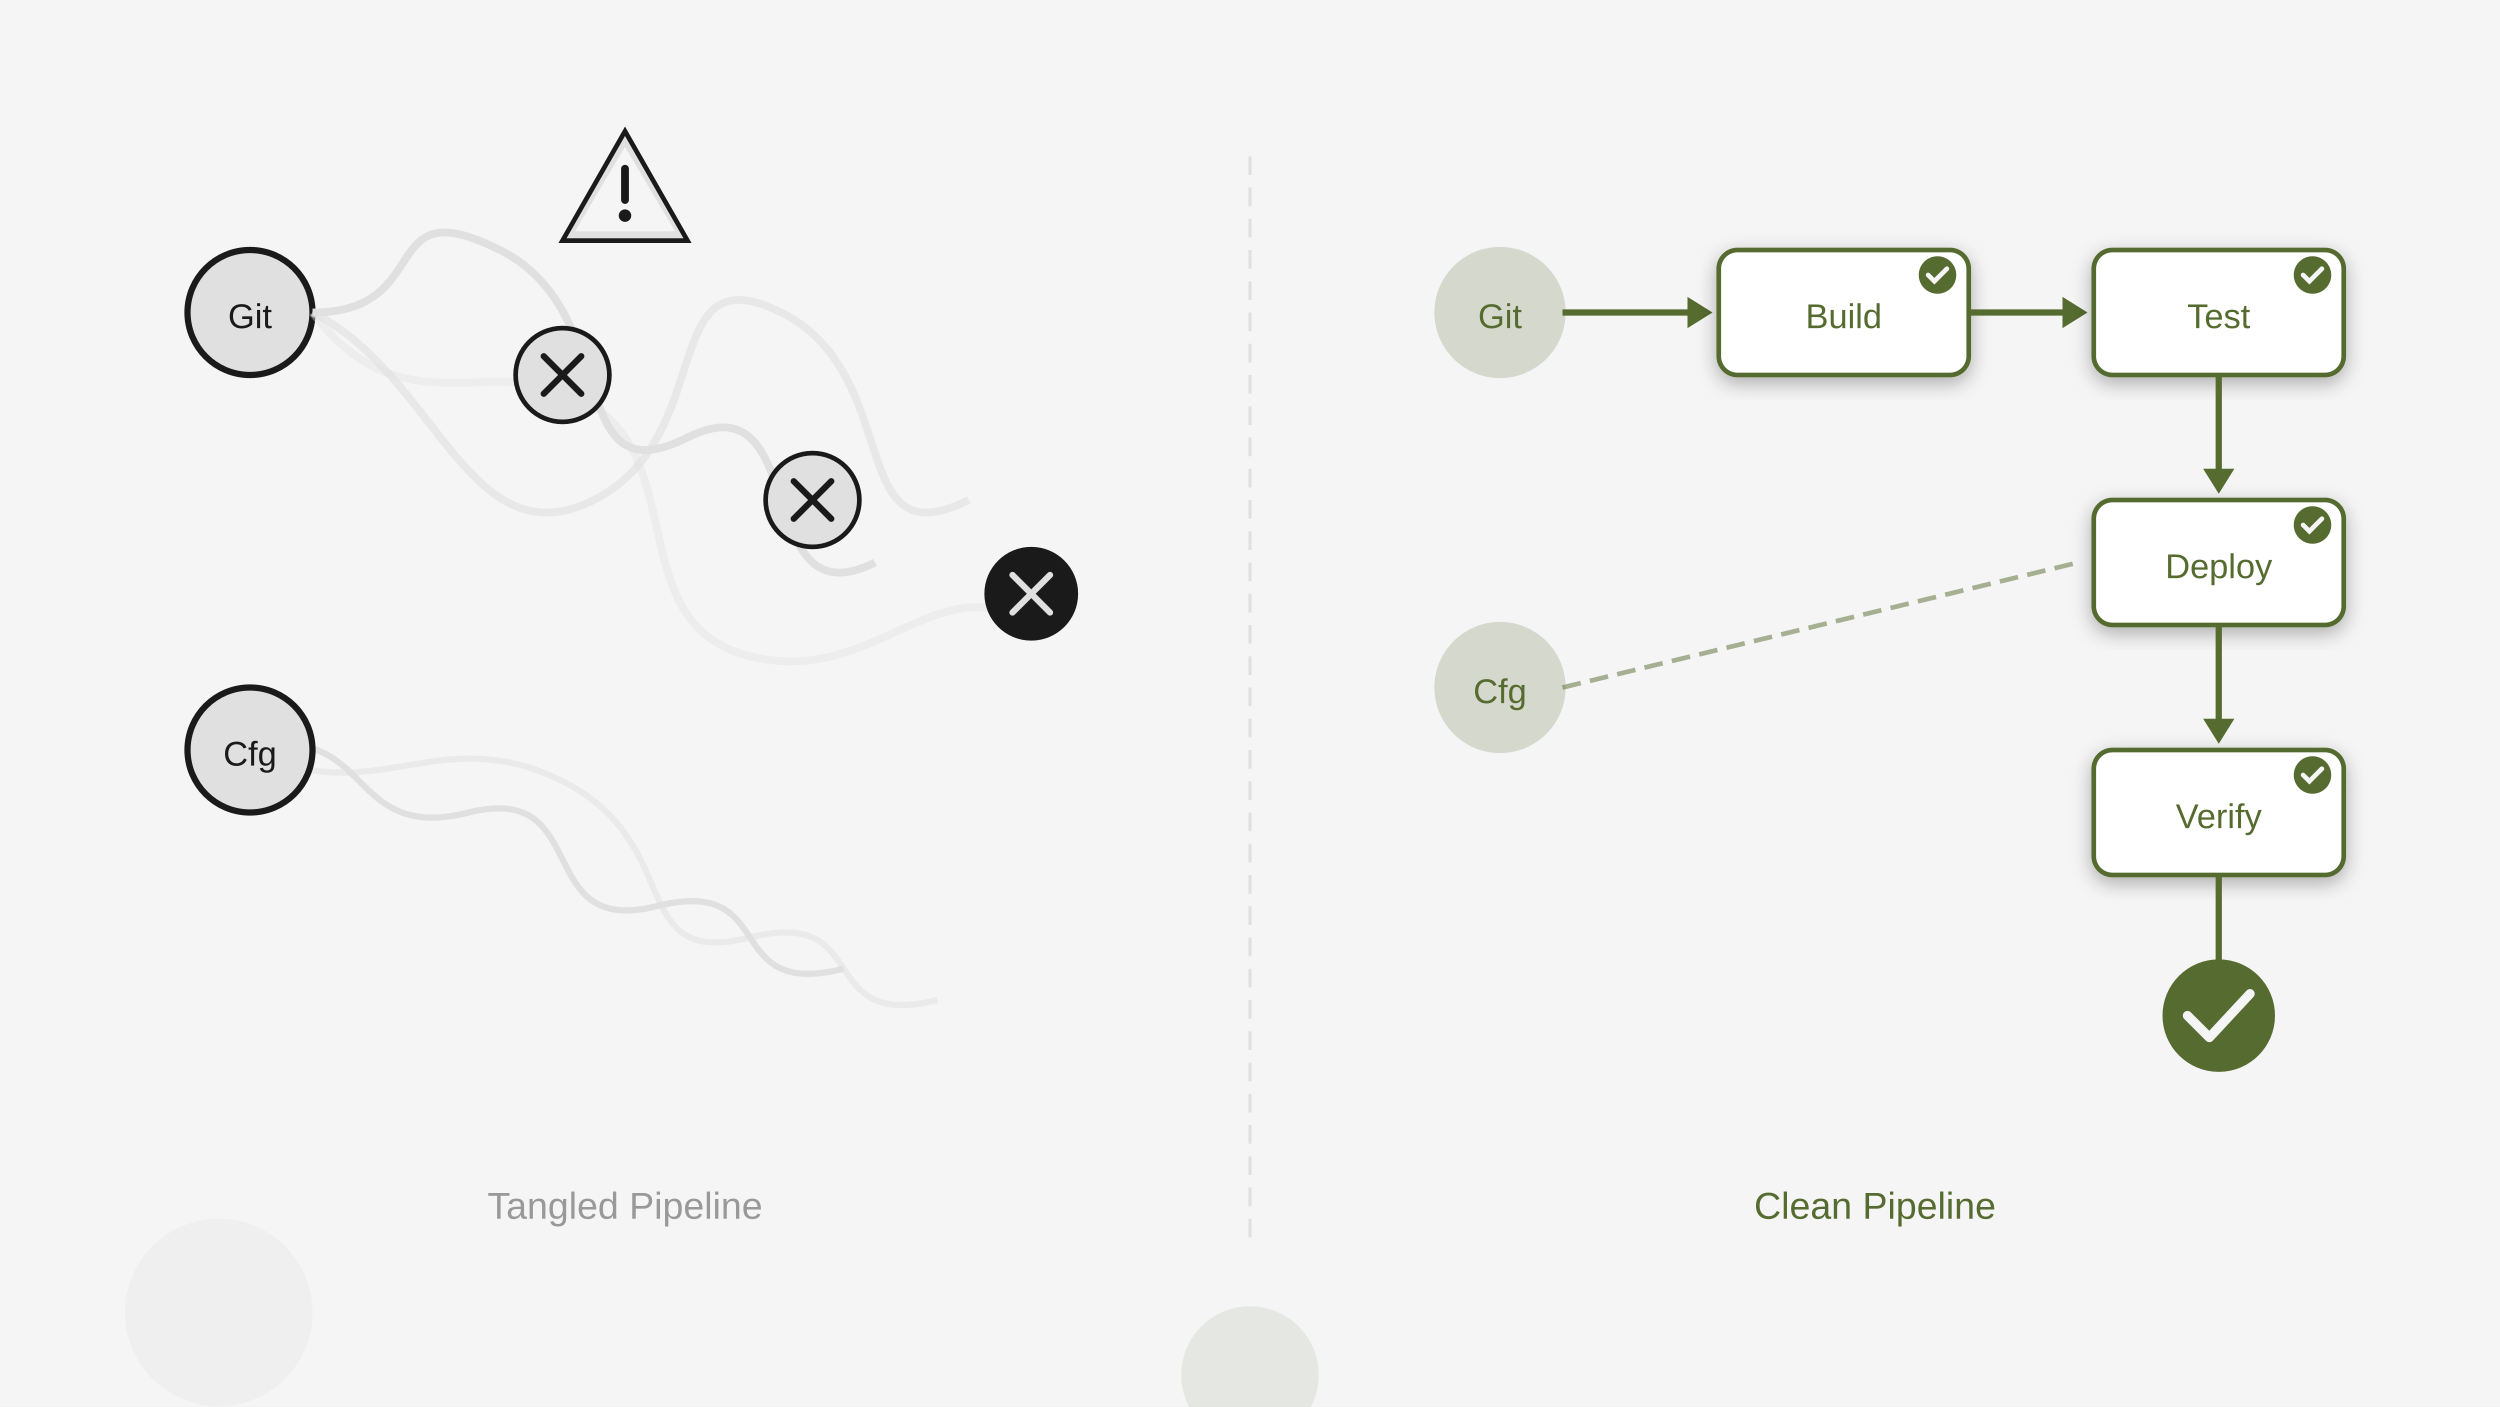
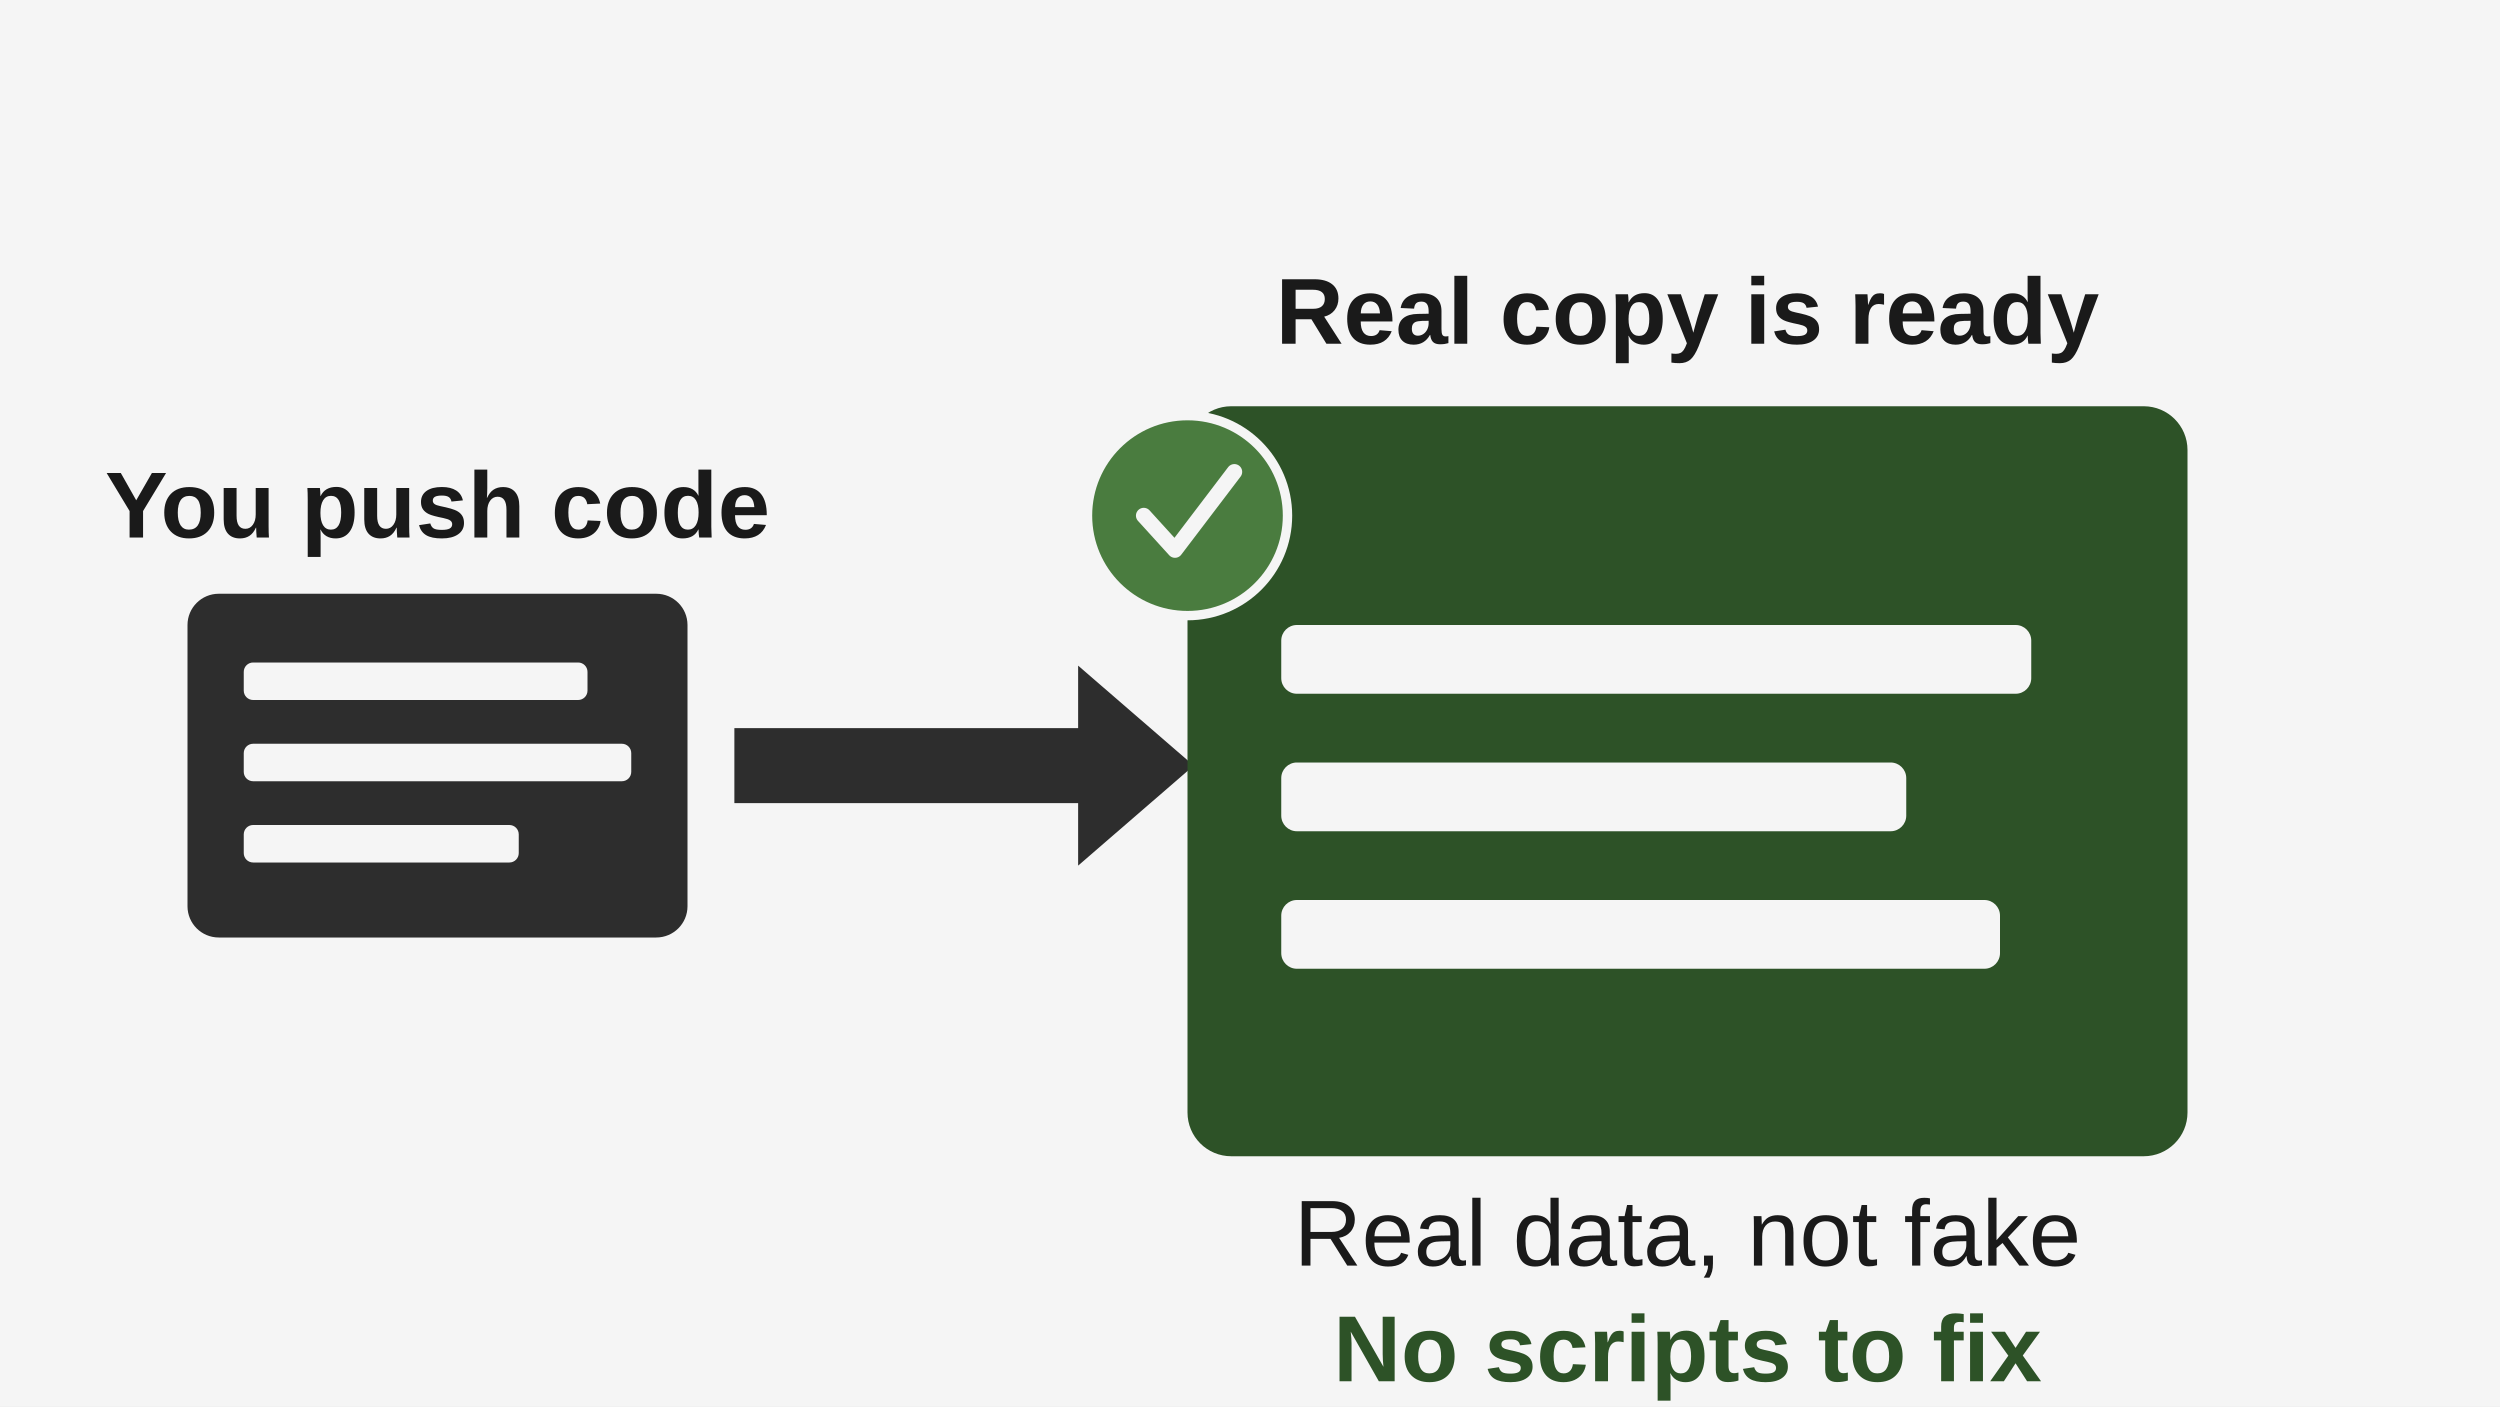
- <svg xmlns="http://www.w3.org/2000/svg" viewBox="0 0 800 450" width="800" height="450">
-   <defs>
-     <filter id="shadow" x="-20%" y="-20%" width="140%" height="140%">
-       <feDropShadow dx="0" dy="2" stdDeviation="3" flood-color="#000" flood-opacity="0.3" />
-     </filter>
-   </defs>
-   <rect width="800" height="450" fill="#f5f5f5" />
-   <line x1="400" y1="50" x2="400" y2="400" stroke="#e0e0e0" stroke-width="1" stroke-dasharray="6,4" />
-   <circle cx="80" cy="100" r="20" fill="#e0e0e0" stroke="#1a1a1a" stroke-width="2" />
-   <text x="80" y="105" text-anchor="middle" font-family="Arial, sans-serif" font-size="11" fill="#1a1a1a">Git</text>
-   <path d="M100 100 C140 100 120 60 160 80 C200 100 180 160 220 140 C260 120 240 200 280 180" fill="none" stroke="#e0e0e0" stroke-width="2.5" />
-   <path d="M100 100 C140 120 150 180 190 160 C230 140 210 80 250 100 C290 120 270 180 310 160" fill="none" stroke="#e0e0e0" stroke-width="2.5" opacity="0.6" />
-   <path d="M100 100 C130 140 160 110 190 130 C220 150 200 200 240 210 C280 220 300 180 330 200" fill="none" stroke="#e0e0e0" stroke-width="2.5" opacity="0.4" />
-   <circle cx="180" cy="120" r="15" fill="#e0e0e0" stroke="#1a1a1a" stroke-width="1.5" />
-   <line x1="174" y1="114" x2="186" y2="126" stroke="#1a1a1a" stroke-width="2" stroke-linecap="round" />
-   <line x1="186" y1="114" x2="174" y2="126" stroke="#1a1a1a" stroke-width="2" stroke-linecap="round" />
-   <circle cx="260" cy="160" r="15" fill="#e0e0e0" stroke="#1a1a1a" stroke-width="1.5" />
-   <line x1="254" y1="154" x2="266" y2="166" stroke="#1a1a1a" stroke-width="2" stroke-linecap="round" />
-   <line x1="266" y1="154" x2="254" y2="166" stroke="#1a1a1a" stroke-width="2" stroke-linecap="round" />
-   <circle cx="330" cy="190" r="15" fill="#1a1a1a" />
-   <line x1="324" y1="184" x2="336" y2="196" stroke="#e0e0e0" stroke-width="2" stroke-linecap="round" />
-   <line x1="336" y1="184" x2="324" y2="196" stroke="#e0e0e0" stroke-width="2" stroke-linecap="round" />
-   <path d="M80 240 C120 230 110 270 150 260 C190 250 170 300 210 290 C250 280 230 320 270 310" fill="none" stroke="#e0e0e0" stroke-width="2" />
-   <path d="M80 240 C120 260 140 230 180 250 C220 270 200 310 240 300 C280 290 260 330 300 320" fill="none" stroke="#e0e0e0" stroke-width="2" opacity="0.5" />
-   <circle cx="80" cy="240" r="20" fill="#e0e0e0" stroke="#1a1a1a" stroke-width="2" />
-   <text x="80" y="245" text-anchor="middle" font-family="Arial, sans-serif" font-size="11" fill="#1a1a1a">Cfg</text>
-   <g transform="translate(180, 42)">
-     <polygon points="20,0 40,35 0,35" fill="#e0e0e0" stroke="#1a1a1a" stroke-width="1.5" />
-     <polygon points="20,5 36,32 4,32" fill="#f5f5f5" />
-     <line x1="20" y1="12" x2="20" y2="22" stroke="#1a1a1a" stroke-width="2.5" stroke-linecap="round" />
-     <circle cx="20" cy="27" r="2" fill="#1a1a1a" />
-   </g>
-   <text x="200" y="390" text-anchor="middle" font-family="Arial, sans-serif" font-size="12" fill="#999999">Tangled Pipeline</text>
-   <circle cx="480" cy="100" r="20" fill="#556b2f" opacity="0.2" stroke="#556b2f" stroke-width="2" />
-   <text x="480" y="105" text-anchor="middle" font-family="Arial, sans-serif" font-size="11" fill="#556b2f">Git</text>
-   <line x1="500" y1="100" x2="545" y2="100" stroke="#556b2f" stroke-width="2" />
-   <polygon points="548,100 540,95 540,105" fill="#556b2f" />
-   <rect x="550" y="80" width="80" height="40" rx="6" fill="#fff" stroke="#556b2f" stroke-width="1.5" filter="url(#shadow)" />
-   <text x="590" y="105" text-anchor="middle" font-family="Arial, sans-serif" font-size="11" fill="#556b2f">Build</text>
-   <circle cx="620" cy="88" r="6" fill="#556b2f" />
-   <polyline points="617,88 619,90 623,86" fill="none" stroke="#f5f5f5" stroke-width="1.5" stroke-linecap="round" />
-   <line x1="630" y1="100" x2="665" y2="100" stroke="#556b2f" stroke-width="2" />
-   <polygon points="668,100 660,95 660,105" fill="#556b2f" />
-   <rect x="670" y="80" width="80" height="40" rx="6" fill="#fff" stroke="#556b2f" stroke-width="1.5" filter="url(#shadow)" />
-   <text x="710" y="105" text-anchor="middle" font-family="Arial, sans-serif" font-size="11" fill="#556b2f">Test</text>
-   <circle cx="740" cy="88" r="6" fill="#556b2f" />
-   <polyline points="737,88 739,90 743,86" fill="none" stroke="#f5f5f5" stroke-width="1.5" stroke-linecap="round" />
-   <line x1="710" y1="120" x2="710" y2="155" stroke="#556b2f" stroke-width="2" />
-   <polygon points="710,158 705,150 715,150" fill="#556b2f" />
-   <rect x="670" y="160" width="80" height="40" rx="6" fill="#fff" stroke="#556b2f" stroke-width="1.5" filter="url(#shadow)" />
-   <text x="710" y="185" text-anchor="middle" font-family="Arial, sans-serif" font-size="11" fill="#556b2f">Deploy</text>
-   <circle cx="740" cy="168" r="6" fill="#556b2f" />
-   <polyline points="737,168 739,170 743,166" fill="none" stroke="#f5f5f5" stroke-width="1.5" stroke-linecap="round" />
-   <line x1="710" y1="200" x2="710" y2="235" stroke="#556b2f" stroke-width="2" />
-   <polygon points="710,238 705,230 715,230" fill="#556b2f" />
-   <rect x="670" y="240" width="80" height="40" rx="6" fill="#fff" stroke="#556b2f" stroke-width="1.5" filter="url(#shadow)" />
-   <text x="710" y="265" text-anchor="middle" font-family="Arial, sans-serif" font-size="11" fill="#556b2f">Verify</text>
-   <circle cx="740" cy="248" r="6" fill="#556b2f" />
-   <polyline points="737,248 739,250 743,246" fill="none" stroke="#f5f5f5" stroke-width="1.5" stroke-linecap="round" />
-   <line x1="710" y1="280" x2="710" y2="310" stroke="#556b2f" stroke-width="2" />
-   <circle cx="710" cy="325" r="18" fill="#556b2f" />
-   <polyline points="700,325 707,332 720,318" fill="none" stroke="#f5f5f5" stroke-width="3" stroke-linecap="round" stroke-linejoin="round" />
-   <circle cx="480" cy="220" r="20" fill="#556b2f" opacity="0.2" stroke="#556b2f" stroke-width="2" />
-   <text x="480" y="225" text-anchor="middle" font-family="Arial, sans-serif" font-size="11" fill="#556b2f">Cfg</text>
-   <line x1="500" y1="220" x2="665" y2="180" stroke="#556b2f" stroke-width="1.5" stroke-dasharray="6,3" opacity="0.5" />
-   <text x="600" y="390" text-anchor="middle" font-family="Arial, sans-serif" font-size="12" fill="#556b2f">Clean Pipeline</text>
-   <circle cx="70" cy="420" r="30" fill="#e0e0e0" opacity="0.3" />
-   <circle cx="400" cy="440" r="22" fill="#556b2f" opacity="0.1" />
+ <svg xmlns="http://www.w3.org/2000/svg" width="800" height="450" viewBox="0 0 800 450" role="img" aria-label="Pushing a small code block creates a large green ready-to-test copy of the live system with real data rows and a green check mark.">
+   <rect x="0" y="0" width="800" height="450" fill="#f5f5f5" />
+   <text x="140" y="172" text-anchor="middle" font-family="Arial, 'Helvetica Neue', sans-serif" font-size="30" font-weight="bold" fill="#1a1a1a">You push code</text>
+   <rect x="60" y="190" width="160" height="110" rx="10" fill="#2d2d2d" />
+   <rect x="78" y="212" width="110" height="12" rx="3" fill="#f5f5f5" />
+   <rect x="78" y="238" width="124" height="12" rx="3" fill="#f5f5f5" />
+   <rect x="78" y="264" width="88" height="12" rx="3" fill="#f5f5f5" />
+   <rect x="235" y="233" width="112" height="24" fill="#2d2d2d" />
+   <polygon points="345,213 382,245 345,277" fill="#2d2d2d" />
+   <text x="540" y="110" text-anchor="middle" font-family="Arial, 'Helvetica Neue', sans-serif" font-size="30" font-weight="bold" fill="#1a1a1a">Real copy is ready</text>
+   <rect x="380" y="130" width="320" height="240" rx="14" fill="#2d5227" />
+   <rect x="410" y="200" width="240" height="22" rx="5" fill="#f5f5f5" />
+   <rect x="410" y="244" width="200" height="22" rx="5" fill="#f5f5f5" />
+   <rect x="410" y="288" width="230" height="22" rx="5" fill="#f5f5f5" />
+   <circle cx="380" cy="165" r="32" fill="#4a7c3f" stroke="#f5f5f5" stroke-width="3" />
+   <polyline points="366,165 376,176 395,151" fill="none" stroke="#f5f5f5" stroke-width="5" stroke-linecap="round" stroke-linejoin="round" />
+   <text x="540" y="405" text-anchor="middle" font-family="Arial, 'Helvetica Neue', sans-serif" font-size="30" fill="#1a1a1a">Real data, not fake</text>
+   <text x="540" y="442" text-anchor="middle" font-family="Arial, 'Helvetica Neue', sans-serif" font-size="30" font-weight="bold" fill="#2d5227">No scripts to fix</text>
</svg>
